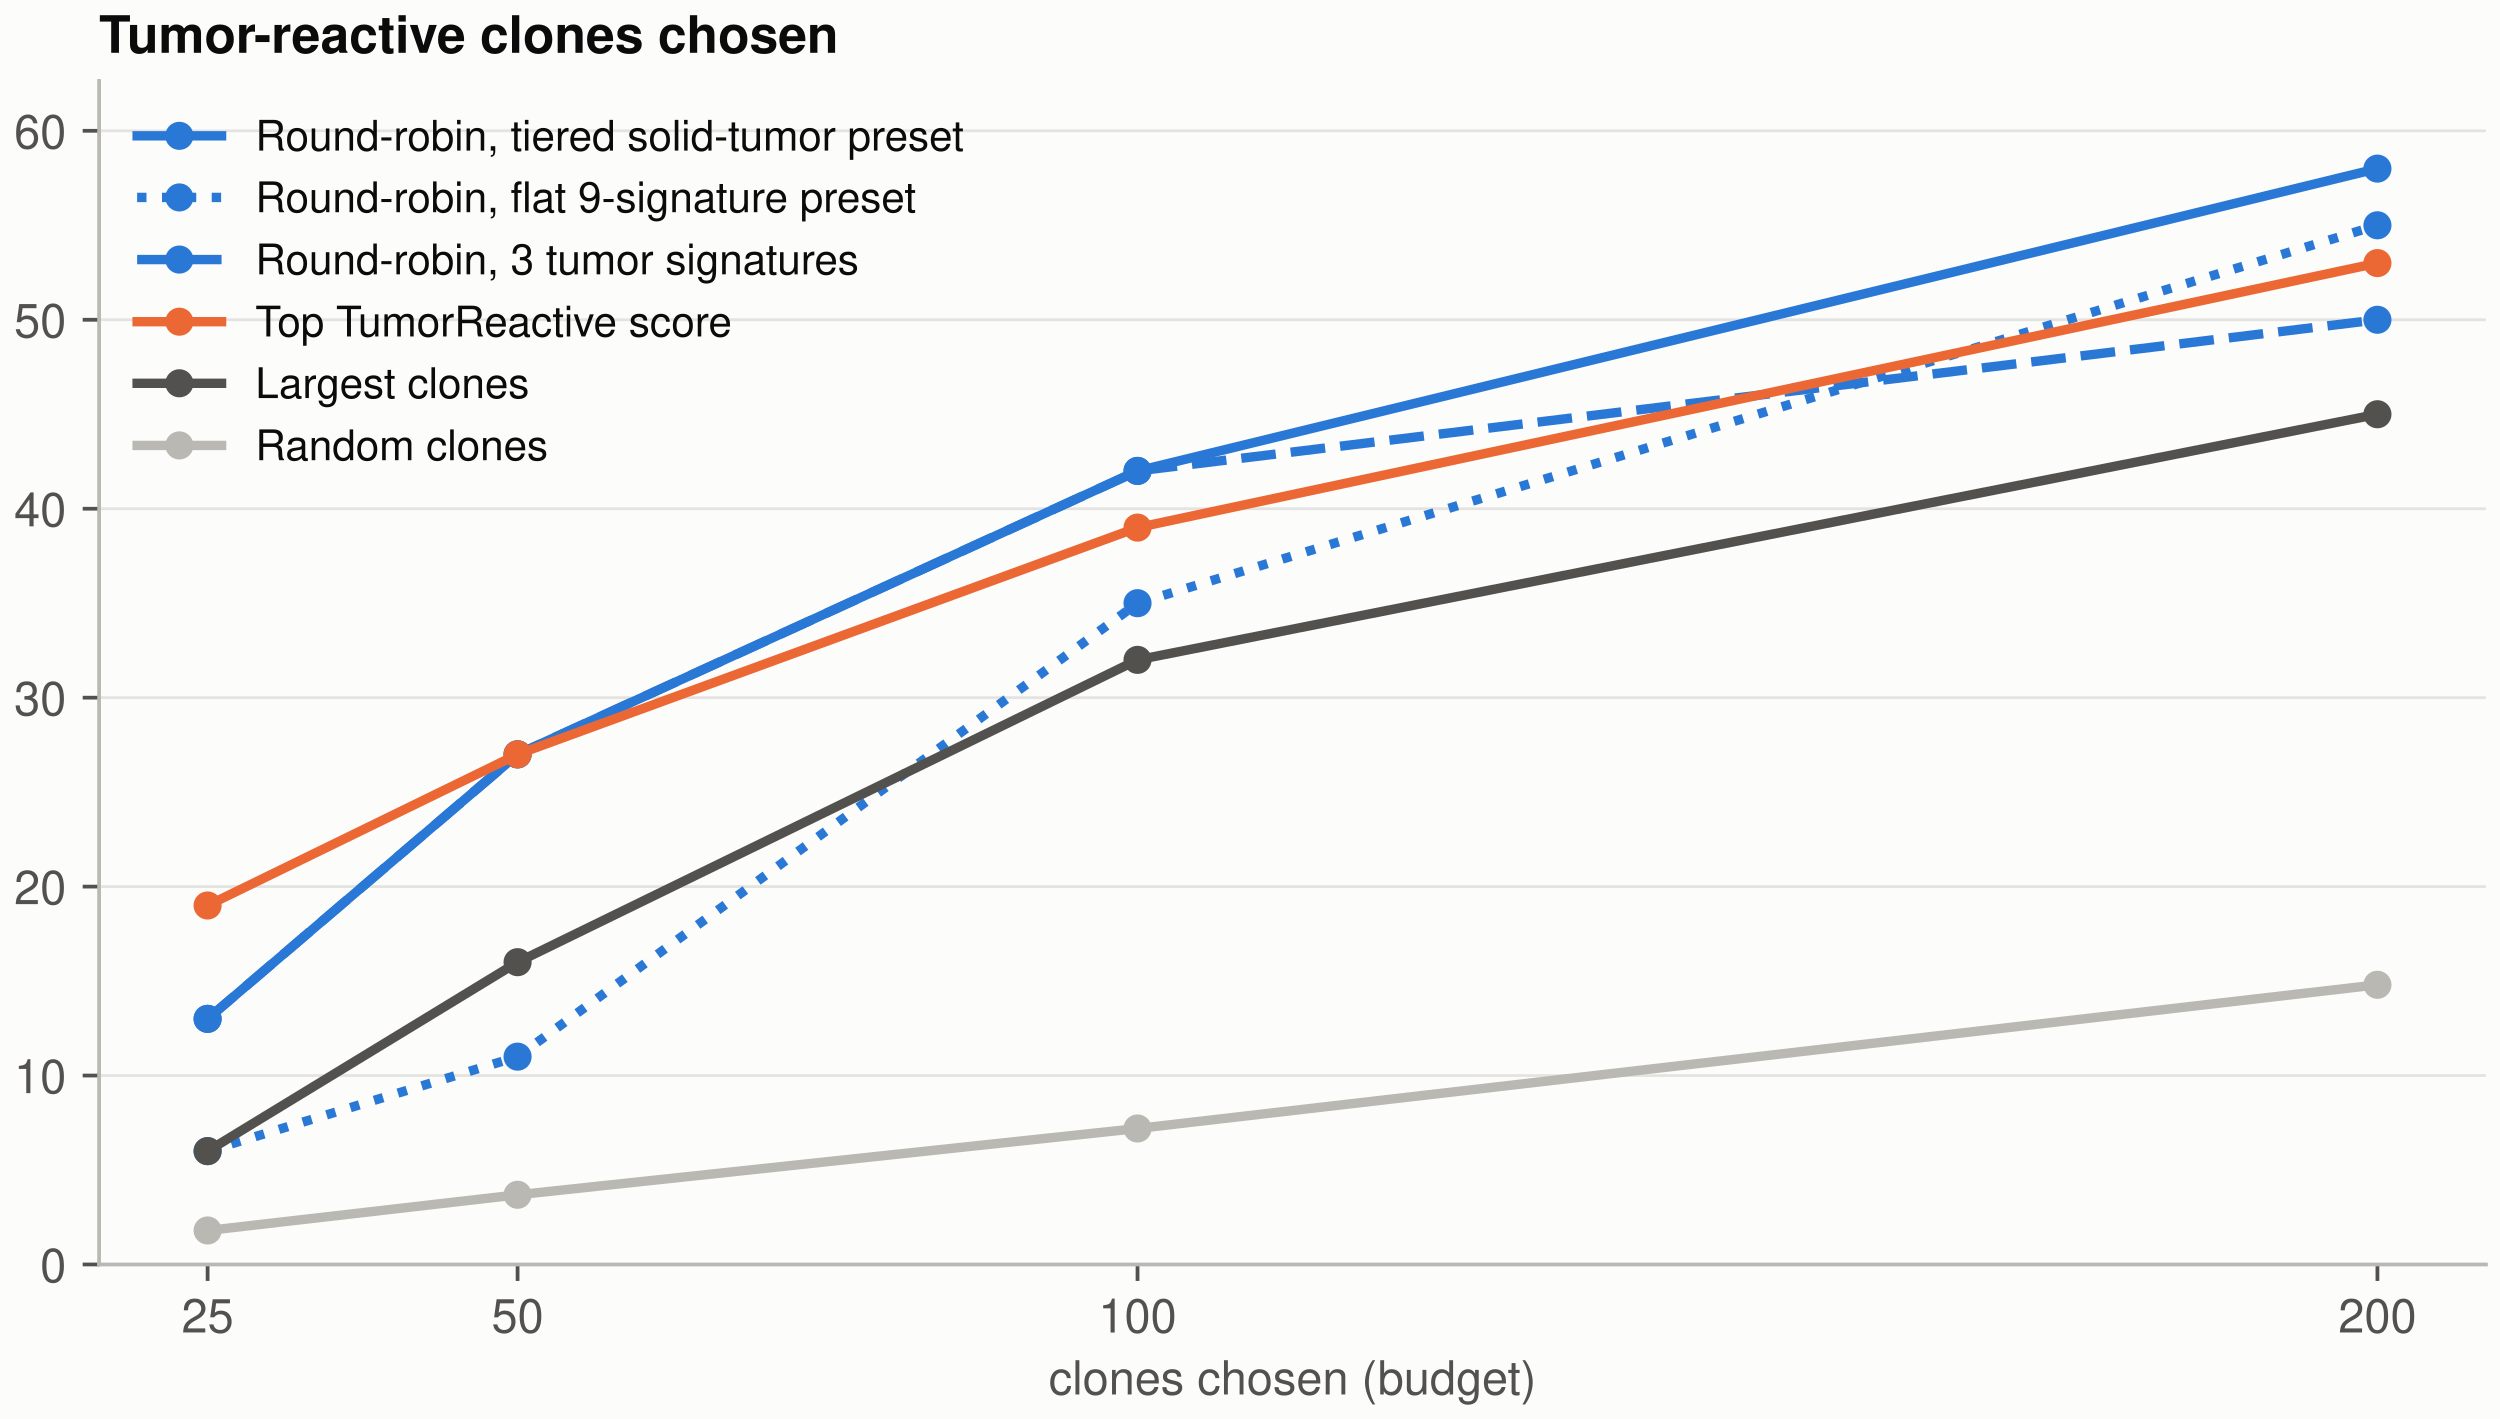
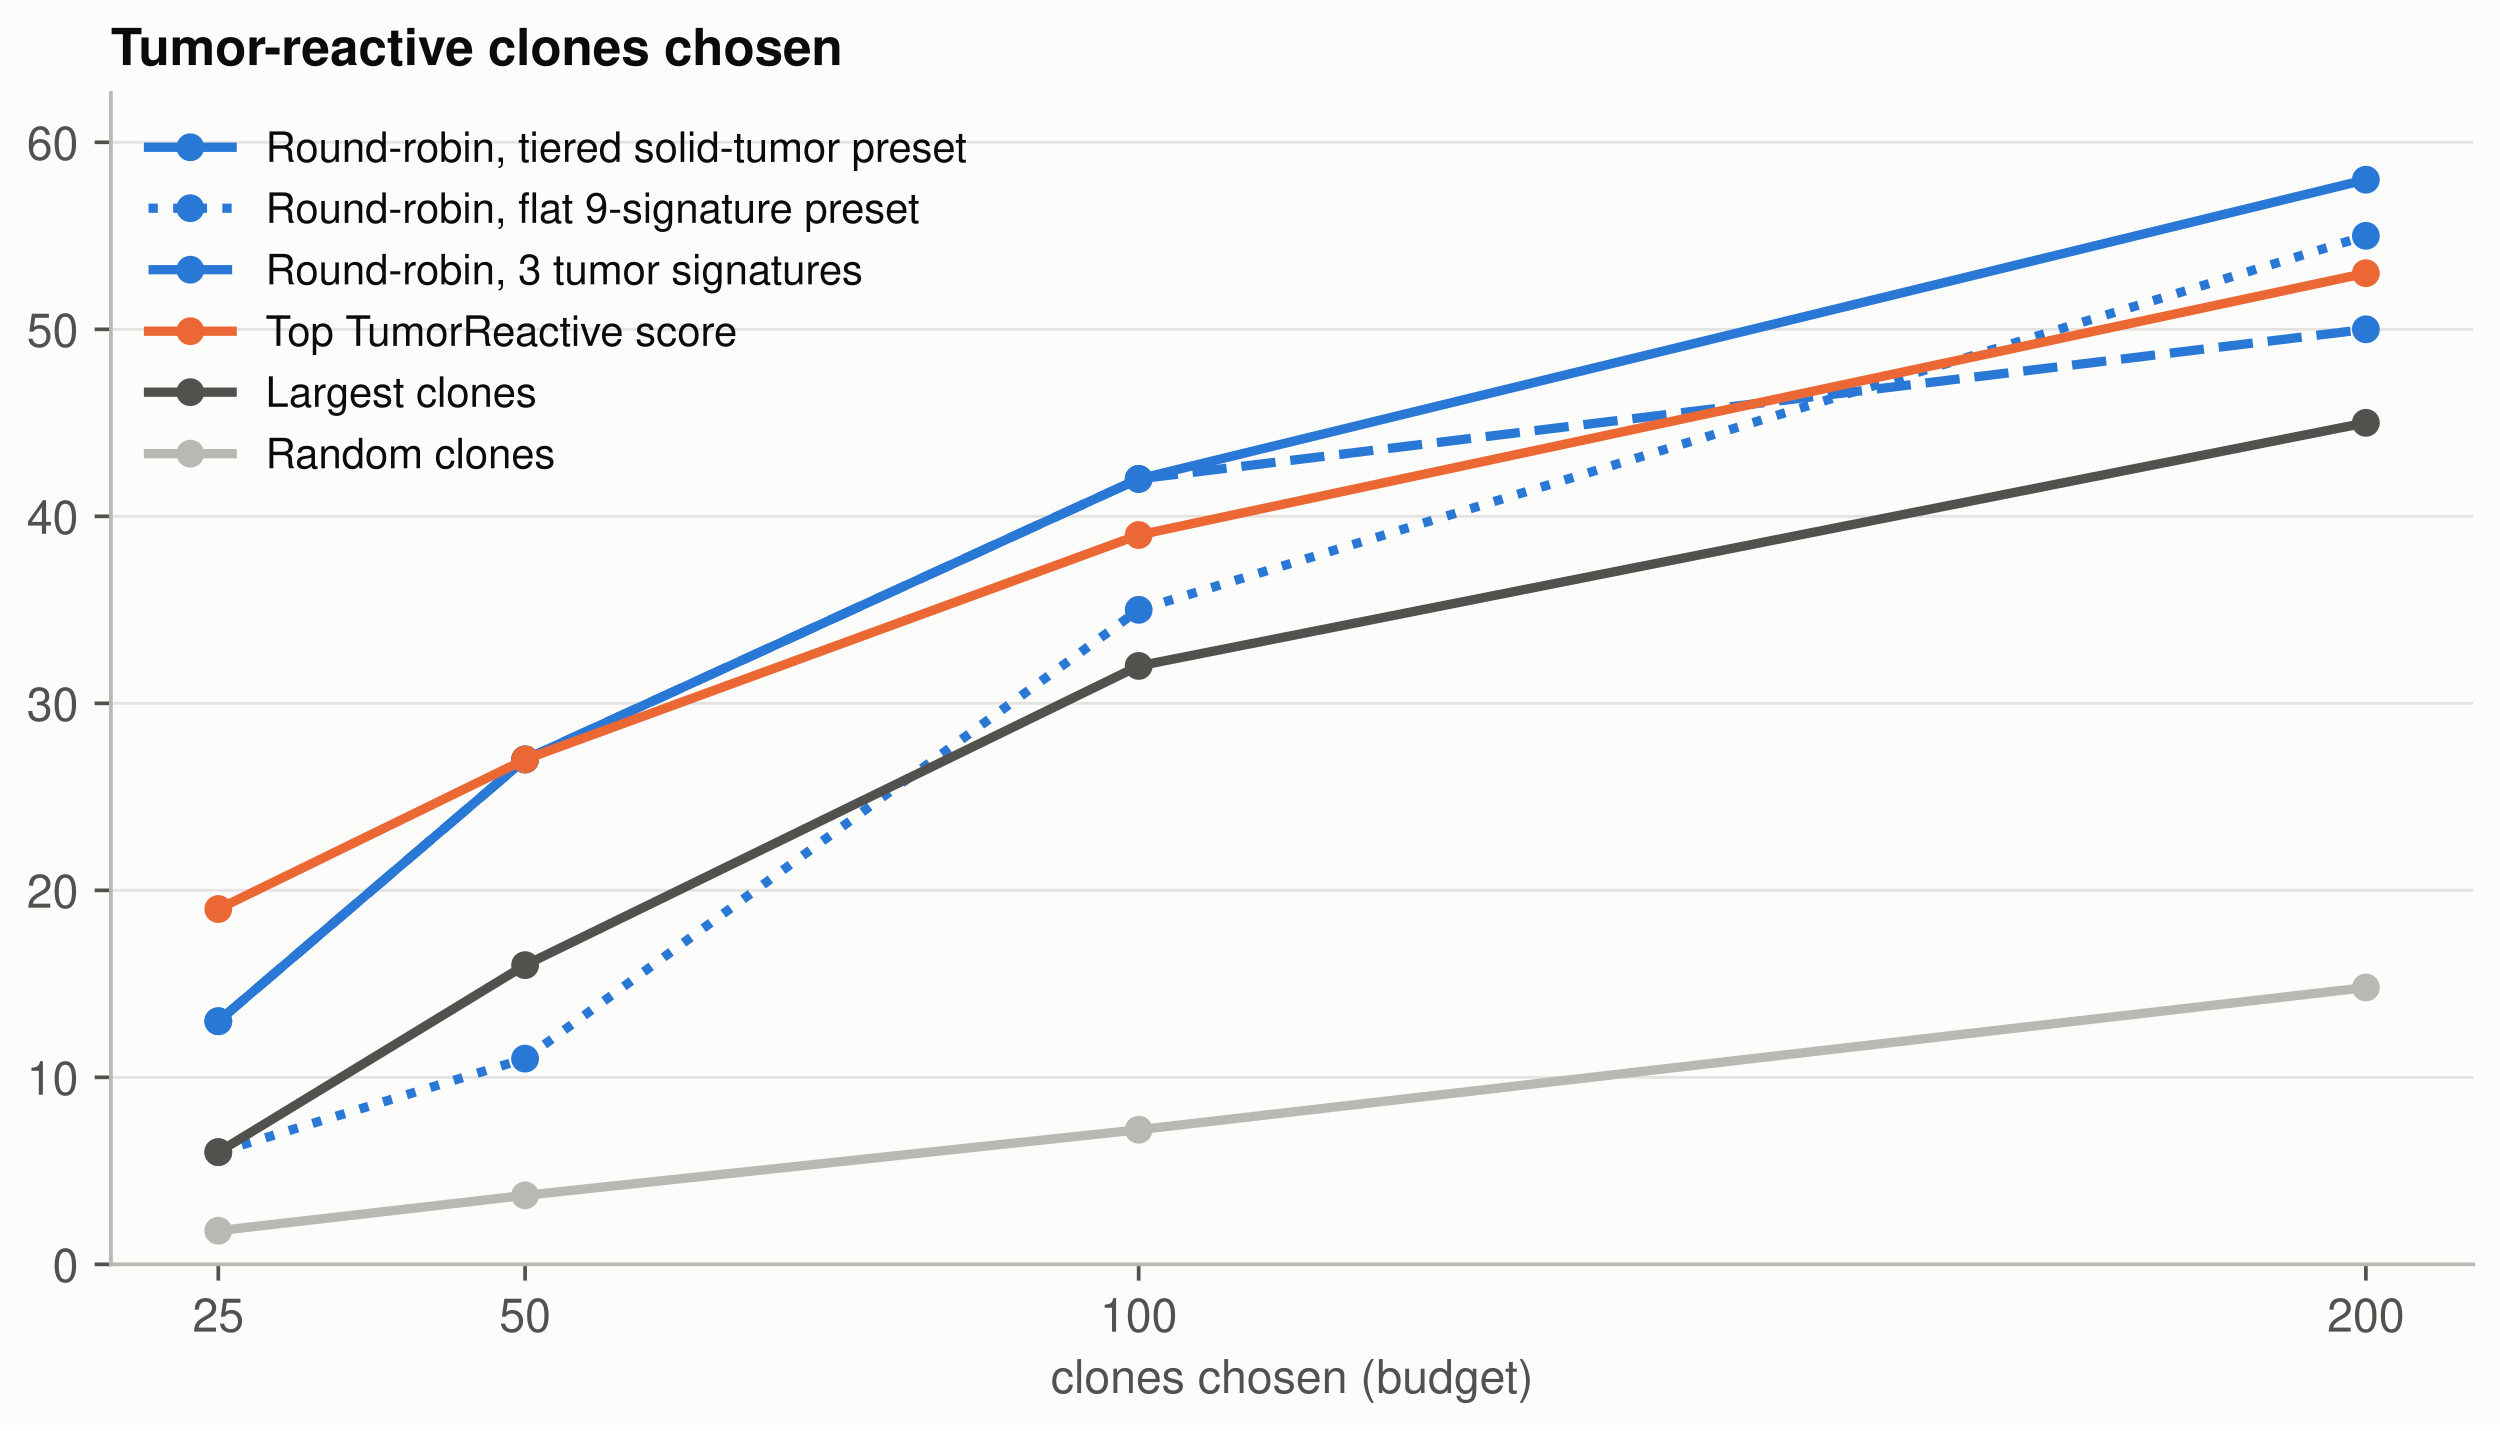
- <svg xmlns="http://www.w3.org/2000/svg" xmlns:xlink="http://www.w3.org/1999/xlink" width="532.8pt" height="302.4pt" viewBox="0 0 532.8 302.4" version="1.1">
+ <svg xmlns="http://www.w3.org/2000/svg" xmlns:xlink="http://www.w3.org/1999/xlink" width="538.32pt" height="307.92pt" viewBox="0 0 538.32 307.92" version="1.1">
  <defs>
    <style type="text/css">*{stroke-linejoin: round; stroke-linecap: butt}</style>
  </defs>
  <g id="figure_1">
    <g id="patch_1">
-       <path d="M 0 302.4  L 532.8 302.4  L 532.8 0  L 0 0  z " style="fill: #fcfcfb" />
+       <path d="M 0 307.92  L 538.32 307.92  L 538.32 0  L 0 0  z " style="fill: #fcfcfb" />
    </g>
    <g id="axes_1">
      <g id="patch_2">
-         <path d="M 21.122 269.488  L 529.8 269.488  L 529.8 17.25  L 21.122 17.25  z " style="fill: #fcfcfb" />
+         <path d="M 23.882 272.248  L 532.56 272.248  L 532.56 20.01  L 23.882 20.01  z " style="fill: #fcfcfb" />
      </g>
      <g id="matplotlib.axis_1">
        <g id="xtick_1">
          <g id="line2d_1">
            <defs>
              <path id="mc6937c2ae9" d="M 0 0  L 0 3.5  " style="stroke: #52514e; stroke-width: 0.8" />
            </defs>
            <g>
-               <use xlink:href="#mc6937c2ae9" x="44.244" y="269.488" style="fill: #52514e; stroke: #52514e; stroke-width: 0.8" />
+               <use xlink:href="#mc6937c2ae9" x="47.004" y="272.248" style="fill: #52514e; stroke: #52514e; stroke-width: 0.8" />
            </g>
          </g>
          <g id="text_1">
-             <text style="font-size: 10px; font-family: 'Helvetica', 'Arial', 'DejaVu Sans'; text-anchor: middle; fill: #52514e" x="44.244" y="283.988" transform="rotate(-0 44.24383 283.988)">25</text>
+             <text style="font-size: 10px; font-family: 'Helvetica', 'Arial', 'DejaVu Sans'; text-anchor: middle; fill: #52514e" x="47.004" y="286.748" transform="rotate(-0 47.00359 286.7478)">25</text>
          </g>
        </g>
        <g id="xtick_2">
          <g id="line2d_2">
            <g>
-               <use xlink:href="#mc6937c2ae9" x="110.306" y="269.488" style="fill: #52514e; stroke: #52514e; stroke-width: 0.8" />
+               <use xlink:href="#mc6937c2ae9" x="113.066" y="272.248" style="fill: #52514e; stroke: #52514e; stroke-width: 0.8" />
            </g>
          </g>
          <g id="text_2">
-             <text style="font-size: 10px; font-family: 'Helvetica', 'Arial', 'DejaVu Sans'; text-anchor: middle; fill: #52514e" x="110.306" y="283.988" transform="rotate(-0 110.3059 283.988)">50</text>
+             <text style="font-size: 10px; font-family: 'Helvetica', 'Arial', 'DejaVu Sans'; text-anchor: middle; fill: #52514e" x="113.066" y="286.748" transform="rotate(-0 113.0656 286.7478)">50</text>
          </g>
        </g>
        <g id="xtick_3">
          <g id="line2d_3">
            <g>
-               <use xlink:href="#mc6937c2ae9" x="242.43" y="269.488" style="fill: #52514e; stroke: #52514e; stroke-width: 0.8" />
+               <use xlink:href="#mc6937c2ae9" x="245.19" y="272.248" style="fill: #52514e; stroke: #52514e; stroke-width: 0.8" />
            </g>
          </g>
          <g id="text_3">
-             <text style="font-size: 10px; font-family: 'Helvetica', 'Arial', 'DejaVu Sans'; text-anchor: middle; fill: #52514e" x="242.43" y="283.988" transform="rotate(-0 242.4299 283.988)">100</text>
+             <text style="font-size: 10px; font-family: 'Helvetica', 'Arial', 'DejaVu Sans'; text-anchor: middle; fill: #52514e" x="245.19" y="286.748" transform="rotate(-0 245.1897 286.7478)">100</text>
          </g>
        </g>
        <g id="xtick_4">
          <g id="line2d_4">
            <g>
-               <use xlink:href="#mc6937c2ae9" x="506.678" y="269.488" style="fill: #52514e; stroke: #52514e; stroke-width: 0.8" />
+               <use xlink:href="#mc6937c2ae9" x="509.438" y="272.248" style="fill: #52514e; stroke: #52514e; stroke-width: 0.8" />
            </g>
          </g>
          <g id="text_4">
-             <text style="font-size: 10px; font-family: 'Helvetica', 'Arial', 'DejaVu Sans'; text-anchor: middle; fill: #52514e" x="506.678" y="283.988" transform="rotate(-0 506.678 283.988)">200</text>
+             <text style="font-size: 10px; font-family: 'Helvetica', 'Arial', 'DejaVu Sans'; text-anchor: middle; fill: #52514e" x="509.438" y="286.748" transform="rotate(-0 509.4378 286.7478)">200</text>
          </g>
        </g>
        <g id="text_5">
-           <text style="font-size: 10px; font-family: 'Helvetica', 'Arial', 'DejaVu Sans'; text-anchor: middle; fill: #52514e" x="275.461" y="297.187" transform="rotate(-0 275.4609 297.1873)">clones chosen (budget)</text>
+           <text style="font-size: 10px; font-family: 'Helvetica', 'Arial', 'DejaVu Sans'; text-anchor: middle; fill: #52514e" x="278.221" y="299.947" transform="rotate(-0 278.2207 299.947)">clones chosen (budget)</text>
        </g>
      </g>
      <g id="matplotlib.axis_2">
        <g id="ytick_1">
          <g id="line2d_5">
-             <path d="M 21.122 269.488  L 529.8 269.488  " clip-path="url(#pacbe27f881)" style="fill: none; stroke: #e4e3df; stroke-width: 0.6; stroke-linecap: square" />
+             <path d="M 23.882 272.248  L 532.56 272.248  " clip-path="url(#pbe827cd597)" style="fill: none; stroke: #e4e3df; stroke-width: 0.6; stroke-linecap: square" />
          </g>
          <g id="line2d_6">
            <defs>
              <path id="mceed921732" d="M 0 0  L -3.5 0  " style="stroke: #52514e; stroke-width: 0.8" />
            </defs>
            <g>
-               <use xlink:href="#mceed921732" x="21.122" y="269.488" style="fill: #52514e; stroke: #52514e; stroke-width: 0.8" />
+               <use xlink:href="#mceed921732" x="23.882" y="272.248" style="fill: #52514e; stroke: #52514e; stroke-width: 0.8" />
            </g>
          </g>
          <g id="text_6">
-             <text style="font-size: 10px; font-family: 'Helvetica', 'Arial', 'DejaVu Sans'; text-anchor: end; fill: #52514e" x="14.122" y="273.238" transform="rotate(-0 14.12212 273.238)">0</text>
+             <text style="font-size: 10px; font-family: 'Helvetica', 'Arial', 'DejaVu Sans'; text-anchor: end; fill: #52514e" x="16.882" y="275.998" transform="rotate(-0 16.88188 275.9978)">0</text>
          </g>
        </g>
        <g id="ytick_2">
          <g id="line2d_7">
-             <path d="M 21.122 229.22  L 529.8 229.22  " clip-path="url(#pacbe27f881)" style="fill: none; stroke: #e4e3df; stroke-width: 0.6; stroke-linecap: square" />
+             <path d="M 23.882 231.98  L 532.56 231.98  " clip-path="url(#pbe827cd597)" style="fill: none; stroke: #e4e3df; stroke-width: 0.6; stroke-linecap: square" />
          </g>
          <g id="line2d_8">
            <g>
-               <use xlink:href="#mceed921732" x="21.122" y="229.22" style="fill: #52514e; stroke: #52514e; stroke-width: 0.8" />
+               <use xlink:href="#mceed921732" x="23.882" y="231.98" style="fill: #52514e; stroke: #52514e; stroke-width: 0.8" />
            </g>
          </g>
          <g id="text_7">
-             <text style="font-size: 10px; font-family: 'Helvetica', 'Arial', 'DejaVu Sans'; text-anchor: end; fill: #52514e" x="14.122" y="232.97" transform="rotate(-0 14.12212 232.9702)">10</text>
+             <text style="font-size: 10px; font-family: 'Helvetica', 'Arial', 'DejaVu Sans'; text-anchor: end; fill: #52514e" x="16.882" y="235.73" transform="rotate(-0 16.88188 235.73)">10</text>
          </g>
        </g>
        <g id="ytick_3">
          <g id="line2d_9">
-             <path d="M 21.122 188.952  L 529.8 188.952  " clip-path="url(#pacbe27f881)" style="fill: none; stroke: #e4e3df; stroke-width: 0.6; stroke-linecap: square" />
+             <path d="M 23.882 191.712  L 532.56 191.712  " clip-path="url(#pbe827cd597)" style="fill: none; stroke: #e4e3df; stroke-width: 0.6; stroke-linecap: square" />
          </g>
          <g id="line2d_10">
            <g>
-               <use xlink:href="#mceed921732" x="21.122" y="188.952" style="fill: #52514e; stroke: #52514e; stroke-width: 0.8" />
+               <use xlink:href="#mceed921732" x="23.882" y="191.712" style="fill: #52514e; stroke: #52514e; stroke-width: 0.8" />
            </g>
          </g>
          <g id="text_8">
-             <text style="font-size: 10px; font-family: 'Helvetica', 'Arial', 'DejaVu Sans'; text-anchor: end; fill: #52514e" x="14.122" y="192.702" transform="rotate(-0 14.12212 192.7023)">20</text>
+             <text style="font-size: 10px; font-family: 'Helvetica', 'Arial', 'DejaVu Sans'; text-anchor: end; fill: #52514e" x="16.882" y="195.462" transform="rotate(-0 16.88188 195.4621)">20</text>
          </g>
        </g>
        <g id="ytick_4">
          <g id="line2d_11">
-             <path d="M 21.122 148.684  L 529.8 148.684  " clip-path="url(#pacbe27f881)" style="fill: none; stroke: #e4e3df; stroke-width: 0.6; stroke-linecap: square" />
+             <path d="M 23.882 151.444  L 532.56 151.444  " clip-path="url(#pbe827cd597)" style="fill: none; stroke: #e4e3df; stroke-width: 0.6; stroke-linecap: square" />
          </g>
          <g id="line2d_12">
            <g>
-               <use xlink:href="#mceed921732" x="21.122" y="148.684" style="fill: #52514e; stroke: #52514e; stroke-width: 0.8" />
+               <use xlink:href="#mceed921732" x="23.882" y="151.444" style="fill: #52514e; stroke: #52514e; stroke-width: 0.8" />
            </g>
          </g>
          <g id="text_9">
-             <text style="font-size: 10px; font-family: 'Helvetica', 'Arial', 'DejaVu Sans'; text-anchor: end; fill: #52514e" x="14.122" y="152.434" transform="rotate(-0 14.12212 152.4345)">30</text>
+             <text style="font-size: 10px; font-family: 'Helvetica', 'Arial', 'DejaVu Sans'; text-anchor: end; fill: #52514e" x="16.882" y="155.194" transform="rotate(-0 16.88188 155.1943)">30</text>
          </g>
        </g>
        <g id="ytick_5">
          <g id="line2d_13">
-             <path d="M 21.122 108.417  L 529.8 108.417  " clip-path="url(#pacbe27f881)" style="fill: none; stroke: #e4e3df; stroke-width: 0.6; stroke-linecap: square" />
+             <path d="M 23.882 111.176  L 532.56 111.176  " clip-path="url(#pbe827cd597)" style="fill: none; stroke: #e4e3df; stroke-width: 0.6; stroke-linecap: square" />
          </g>
          <g id="line2d_14">
            <g>
-               <use xlink:href="#mceed921732" x="21.122" y="108.417" style="fill: #52514e; stroke: #52514e; stroke-width: 0.8" />
+               <use xlink:href="#mceed921732" x="23.882" y="111.176" style="fill: #52514e; stroke: #52514e; stroke-width: 0.8" />
            </g>
          </g>
          <g id="text_10">
-             <text style="font-size: 10px; font-family: 'Helvetica', 'Arial', 'DejaVu Sans'; text-anchor: end; fill: #52514e" x="14.122" y="112.167" transform="rotate(-0 14.12212 112.1666)">40</text>
+             <text style="font-size: 10px; font-family: 'Helvetica', 'Arial', 'DejaVu Sans'; text-anchor: end; fill: #52514e" x="16.882" y="114.926" transform="rotate(-0 16.88188 114.9264)">40</text>
          </g>
        </g>
        <g id="ytick_6">
          <g id="line2d_15">
-             <path d="M 21.122 68.149  L 529.8 68.149  " clip-path="url(#pacbe27f881)" style="fill: none; stroke: #e4e3df; stroke-width: 0.6; stroke-linecap: square" />
+             <path d="M 23.882 70.909  L 532.56 70.909  " clip-path="url(#pbe827cd597)" style="fill: none; stroke: #e4e3df; stroke-width: 0.6; stroke-linecap: square" />
          </g>
          <g id="line2d_16">
            <g>
-               <use xlink:href="#mceed921732" x="21.122" y="68.149" style="fill: #52514e; stroke: #52514e; stroke-width: 0.8" />
+               <use xlink:href="#mceed921732" x="23.882" y="70.909" style="fill: #52514e; stroke: #52514e; stroke-width: 0.8" />
            </g>
          </g>
          <g id="text_11">
-             <text style="font-size: 10px; font-family: 'Helvetica', 'Arial', 'DejaVu Sans'; text-anchor: end; fill: #52514e" x="14.122" y="71.899" transform="rotate(-0 14.12212 71.8988)">50</text>
+             <text style="font-size: 10px; font-family: 'Helvetica', 'Arial', 'DejaVu Sans'; text-anchor: end; fill: #52514e" x="16.882" y="74.659" transform="rotate(-0 16.88188 74.65856)">50</text>
          </g>
        </g>
        <g id="ytick_7">
          <g id="line2d_17">
-             <path d="M 21.122 27.881  L 529.8 27.881  " clip-path="url(#pacbe27f881)" style="fill: none; stroke: #e4e3df; stroke-width: 0.6; stroke-linecap: square" />
+             <path d="M 23.882 30.641  L 532.56 30.641  " clip-path="url(#pbe827cd597)" style="fill: none; stroke: #e4e3df; stroke-width: 0.6; stroke-linecap: square" />
          </g>
          <g id="line2d_18">
            <g>
-               <use xlink:href="#mceed921732" x="21.122" y="27.881" style="fill: #52514e; stroke: #52514e; stroke-width: 0.8" />
+               <use xlink:href="#mceed921732" x="23.882" y="30.641" style="fill: #52514e; stroke: #52514e; stroke-width: 0.8" />
            </g>
          </g>
          <g id="text_12">
-             <text style="font-size: 10px; font-family: 'Helvetica', 'Arial', 'DejaVu Sans'; text-anchor: end; fill: #52514e" x="14.122" y="31.631" transform="rotate(-0 14.12212 31.63095)">60</text>
+             <text style="font-size: 10px; font-family: 'Helvetica', 'Arial', 'DejaVu Sans'; text-anchor: end; fill: #52514e" x="16.882" y="34.391" transform="rotate(-0 16.88188 34.39071)">60</text>
          </g>
        </g>
      </g>
      <g id="line2d_19">
-         <path d="M 44.244 217.14  L 110.306 160.765  L 242.43 100.363  L 506.678 35.935  " clip-path="url(#pacbe27f881)" style="fill: none; stroke: #2a78d6; stroke-width: 2; stroke-linecap: square" />
+         <path d="M 47.004 219.9  L 113.066 163.525  L 245.19 103.123  L 509.438 38.694  " clip-path="url(#pbe827cd597)" style="fill: none; stroke: #2a78d6; stroke-width: 2; stroke-linecap: square" />
        <defs>
          <path id="me64a40cbbe" d="M 0 2.5  C 0.663 2.5 1.299 2.237 1.768 1.768  C 2.237 1.299 2.5 0.663 2.5 0  C 2.5 -0.663 2.237 -1.299 1.768 -1.768  C 1.299 -2.237 0.663 -2.5 0 -2.5  C -0.663 -2.5 -1.299 -2.237 -1.768 -1.768  C -2.237 -1.299 -2.5 -0.663 -2.5 0  C -2.5 0.663 -2.237 1.299 -1.768 1.768  C -1.299 2.237 -0.663 2.5 0 2.5  z " style="stroke: #2a78d6" />
        </defs>
-         <g clip-path="url(#pacbe27f881)">
-           <use xlink:href="#me64a40cbbe" x="44.244" y="217.14" style="fill: #2a78d6; stroke: #2a78d6" />
-           <use xlink:href="#me64a40cbbe" x="110.306" y="160.765" style="fill: #2a78d6; stroke: #2a78d6" />
-           <use xlink:href="#me64a40cbbe" x="242.43" y="100.363" style="fill: #2a78d6; stroke: #2a78d6" />
-           <use xlink:href="#me64a40cbbe" x="506.678" y="35.935" style="fill: #2a78d6; stroke: #2a78d6" />
+         <g clip-path="url(#pbe827cd597)">
+           <use xlink:href="#me64a40cbbe" x="47.004" y="219.9" style="fill: #2a78d6; stroke: #2a78d6" />
+           <use xlink:href="#me64a40cbbe" x="113.066" y="163.525" style="fill: #2a78d6; stroke: #2a78d6" />
+           <use xlink:href="#me64a40cbbe" x="245.19" y="103.123" style="fill: #2a78d6; stroke: #2a78d6" />
+           <use xlink:href="#me64a40cbbe" x="509.438" y="38.694" style="fill: #2a78d6; stroke: #2a78d6" />
        </g>
      </g>
      <g id="line2d_20">
-         <path d="M 44.244 245.327  L 110.306 225.193  L 242.43 128.551  L 506.678 48.015  " clip-path="url(#pacbe27f881)" style="fill: none; stroke-dasharray: 2,3.3; stroke-dashoffset: 0; stroke: #2a78d6; stroke-width: 2" />
-         <g clip-path="url(#pacbe27f881)">
-           <use xlink:href="#me64a40cbbe" x="44.244" y="245.327" style="fill: #2a78d6; stroke: #2a78d6" />
-           <use xlink:href="#me64a40cbbe" x="110.306" y="225.193" style="fill: #2a78d6; stroke: #2a78d6" />
-           <use xlink:href="#me64a40cbbe" x="242.43" y="128.551" style="fill: #2a78d6; stroke: #2a78d6" />
-           <use xlink:href="#me64a40cbbe" x="506.678" y="48.015" style="fill: #2a78d6; stroke: #2a78d6" />
+         <path d="M 47.004 248.087  L 113.066 227.953  L 245.19 131.31  L 509.438 50.775  " clip-path="url(#pbe827cd597)" style="fill: none; stroke-dasharray: 2,3.3; stroke-dashoffset: 0; stroke: #2a78d6; stroke-width: 2" />
+         <g clip-path="url(#pbe827cd597)">
+           <use xlink:href="#me64a40cbbe" x="47.004" y="248.087" style="fill: #2a78d6; stroke: #2a78d6" />
+           <use xlink:href="#me64a40cbbe" x="113.066" y="227.953" style="fill: #2a78d6; stroke: #2a78d6" />
+           <use xlink:href="#me64a40cbbe" x="245.19" y="131.31" style="fill: #2a78d6; stroke: #2a78d6" />
+           <use xlink:href="#me64a40cbbe" x="509.438" y="50.775" style="fill: #2a78d6; stroke: #2a78d6" />
        </g>
      </g>
      <g id="line2d_21">
-         <path d="M 44.244 217.14  L 110.306 160.765  L 242.43 100.363  L 506.678 68.149  " clip-path="url(#pacbe27f881)" style="fill: none; stroke-dasharray: 7.4,3.2; stroke-dashoffset: 0; stroke: #2a78d6; stroke-width: 2" />
-         <g clip-path="url(#pacbe27f881)">
-           <use xlink:href="#me64a40cbbe" x="44.244" y="217.14" style="fill: #2a78d6; stroke: #2a78d6" />
-           <use xlink:href="#me64a40cbbe" x="110.306" y="160.765" style="fill: #2a78d6; stroke: #2a78d6" />
-           <use xlink:href="#me64a40cbbe" x="242.43" y="100.363" style="fill: #2a78d6; stroke: #2a78d6" />
-           <use xlink:href="#me64a40cbbe" x="506.678" y="68.149" style="fill: #2a78d6; stroke: #2a78d6" />
+         <path d="M 47.004 219.9  L 113.066 163.525  L 245.19 103.123  L 509.438 70.909  " clip-path="url(#pbe827cd597)" style="fill: none; stroke-dasharray: 7.4,3.2; stroke-dashoffset: 0; stroke: #2a78d6; stroke-width: 2" />
+         <g clip-path="url(#pbe827cd597)">
+           <use xlink:href="#me64a40cbbe" x="47.004" y="219.9" style="fill: #2a78d6; stroke: #2a78d6" />
+           <use xlink:href="#me64a40cbbe" x="113.066" y="163.525" style="fill: #2a78d6; stroke: #2a78d6" />
+           <use xlink:href="#me64a40cbbe" x="245.19" y="103.123" style="fill: #2a78d6; stroke: #2a78d6" />
+           <use xlink:href="#me64a40cbbe" x="509.438" y="70.909" style="fill: #2a78d6; stroke: #2a78d6" />
        </g>
      </g>
      <g id="line2d_22">
-         <path d="M 44.244 192.979  L 110.306 160.765  L 242.43 112.443  L 506.678 56.068  " clip-path="url(#pacbe27f881)" style="fill: none; stroke: #eb6834; stroke-width: 2; stroke-linecap: square" />
+         <path d="M 47.004 195.739  L 113.066 163.525  L 245.19 115.203  L 509.438 58.828  " clip-path="url(#pbe827cd597)" style="fill: none; stroke: #eb6834; stroke-width: 2; stroke-linecap: square" />
        <defs>
          <path id="mb28232d5b6" d="M 0 2.5  C 0.663 2.5 1.299 2.237 1.768 1.768  C 2.237 1.299 2.5 0.663 2.5 0  C 2.5 -0.663 2.237 -1.299 1.768 -1.768  C 1.299 -2.237 0.663 -2.5 0 -2.5  C -0.663 -2.5 -1.299 -2.237 -1.768 -1.768  C -2.237 -1.299 -2.5 -0.663 -2.5 0  C -2.5 0.663 -2.237 1.299 -1.768 1.768  C -1.299 2.237 -0.663 2.5 0 2.5  z " style="stroke: #eb6834" />
        </defs>
-         <g clip-path="url(#pacbe27f881)">
-           <use xlink:href="#mb28232d5b6" x="44.244" y="192.979" style="fill: #eb6834; stroke: #eb6834" />
-           <use xlink:href="#mb28232d5b6" x="110.306" y="160.765" style="fill: #eb6834; stroke: #eb6834" />
-           <use xlink:href="#mb28232d5b6" x="242.43" y="112.443" style="fill: #eb6834; stroke: #eb6834" />
-           <use xlink:href="#mb28232d5b6" x="506.678" y="56.068" style="fill: #eb6834; stroke: #eb6834" />
+         <g clip-path="url(#pbe827cd597)">
+           <use xlink:href="#mb28232d5b6" x="47.004" y="195.739" style="fill: #eb6834; stroke: #eb6834" />
+           <use xlink:href="#mb28232d5b6" x="113.066" y="163.525" style="fill: #eb6834; stroke: #eb6834" />
+           <use xlink:href="#mb28232d5b6" x="245.19" y="115.203" style="fill: #eb6834; stroke: #eb6834" />
+           <use xlink:href="#mb28232d5b6" x="509.438" y="58.828" style="fill: #eb6834; stroke: #eb6834" />
        </g>
      </g>
      <g id="line2d_23">
-         <path d="M 44.244 245.327  L 110.306 205.059  L 242.43 140.631  L 506.678 88.283  " clip-path="url(#pacbe27f881)" style="fill: none; stroke: #52514e; stroke-width: 2; stroke-linecap: square" />
+         <path d="M 47.004 248.087  L 113.066 207.819  L 245.19 143.391  L 509.438 91.042  " clip-path="url(#pbe827cd597)" style="fill: none; stroke: #52514e; stroke-width: 2; stroke-linecap: square" />
        <defs>
          <path id="mbde85d0c40" d="M 0 2.5  C 0.663 2.5 1.299 2.237 1.768 1.768  C 2.237 1.299 2.5 0.663 2.5 0  C 2.5 -0.663 2.237 -1.299 1.768 -1.768  C 1.299 -2.237 0.663 -2.5 0 -2.5  C -0.663 -2.5 -1.299 -2.237 -1.768 -1.768  C -2.237 -1.299 -2.5 -0.663 -2.5 0  C -2.5 0.663 -2.237 1.299 -1.768 1.768  C -1.299 2.237 -0.663 2.5 0 2.5  z " style="stroke: #52514e" />
        </defs>
-         <g clip-path="url(#pacbe27f881)">
-           <use xlink:href="#mbde85d0c40" x="44.244" y="245.327" style="fill: #52514e; stroke: #52514e" />
-           <use xlink:href="#mbde85d0c40" x="110.306" y="205.059" style="fill: #52514e; stroke: #52514e" />
-           <use xlink:href="#mbde85d0c40" x="242.43" y="140.631" style="fill: #52514e; stroke: #52514e" />
-           <use xlink:href="#mbde85d0c40" x="506.678" y="88.283" style="fill: #52514e; stroke: #52514e" />
+         <g clip-path="url(#pbe827cd597)">
+           <use xlink:href="#mbde85d0c40" x="47.004" y="248.087" style="fill: #52514e; stroke: #52514e" />
+           <use xlink:href="#mbde85d0c40" x="113.066" y="207.819" style="fill: #52514e; stroke: #52514e" />
+           <use xlink:href="#mbde85d0c40" x="245.19" y="143.391" style="fill: #52514e; stroke: #52514e" />
+           <use xlink:href="#mbde85d0c40" x="509.438" y="91.042" style="fill: #52514e; stroke: #52514e" />
        </g>
      </g>
      <g id="line2d_24">
-         <path d="M 44.244 262.24  L 110.306 254.629  L 242.43 240.503  L 506.678 209.876  " clip-path="url(#pacbe27f881)" style="fill: none; stroke: #b9b8b2; stroke-width: 2; stroke-linecap: square" />
+         <path d="M 47.004 265  L 113.066 257.389  L 245.19 243.263  L 509.438 212.635  " clip-path="url(#pbe827cd597)" style="fill: none; stroke: #b9b8b2; stroke-width: 2; stroke-linecap: square" />
        <defs>
          <path id="m17cdb1f855" d="M 0 2.5  C 0.663 2.5 1.299 2.237 1.768 1.768  C 2.237 1.299 2.5 0.663 2.5 0  C 2.5 -0.663 2.237 -1.299 1.768 -1.768  C 1.299 -2.237 0.663 -2.5 0 -2.5  C -0.663 -2.5 -1.299 -2.237 -1.768 -1.768  C -2.237 -1.299 -2.5 -0.663 -2.5 0  C -2.5 0.663 -2.237 1.299 -1.768 1.768  C -1.299 2.237 -0.663 2.5 0 2.5  z " style="stroke: #b9b8b2" />
        </defs>
-         <g clip-path="url(#pacbe27f881)">
-           <use xlink:href="#m17cdb1f855" x="44.244" y="262.24" style="fill: #b9b8b2; stroke: #b9b8b2" />
-           <use xlink:href="#m17cdb1f855" x="110.306" y="254.629" style="fill: #b9b8b2; stroke: #b9b8b2" />
-           <use xlink:href="#m17cdb1f855" x="242.43" y="240.503" style="fill: #b9b8b2; stroke: #b9b8b2" />
-           <use xlink:href="#m17cdb1f855" x="506.678" y="209.876" style="fill: #b9b8b2; stroke: #b9b8b2" />
+         <g clip-path="url(#pbe827cd597)">
+           <use xlink:href="#m17cdb1f855" x="47.004" y="265" style="fill: #b9b8b2; stroke: #b9b8b2" />
+           <use xlink:href="#m17cdb1f855" x="113.066" y="257.389" style="fill: #b9b8b2; stroke: #b9b8b2" />
+           <use xlink:href="#m17cdb1f855" x="245.19" y="243.263" style="fill: #b9b8b2; stroke: #b9b8b2" />
+           <use xlink:href="#m17cdb1f855" x="509.438" y="212.635" style="fill: #b9b8b2; stroke: #b9b8b2" />
        </g>
      </g>
      <g id="patch_3">
-         <path d="M 21.122 269.488  L 21.122 17.25  " style="fill: none; stroke: #b9b8b2; stroke-width: 0.8; stroke-linejoin: miter; stroke-linecap: square" />
+         <path d="M 23.882 272.248  L 23.882 20.01  " style="fill: none; stroke: #b9b8b2; stroke-width: 0.8; stroke-linejoin: miter; stroke-linecap: square" />
      </g>
      <g id="patch_4">
-         <path d="M 21.122 269.488  L 529.8 269.488  " style="fill: none; stroke: #b9b8b2; stroke-width: 0.8; stroke-linejoin: miter; stroke-linecap: square" />
+         <path d="M 23.882 272.248  L 532.56 272.248  " style="fill: none; stroke: #b9b8b2; stroke-width: 0.8; stroke-linejoin: miter; stroke-linecap: square" />
      </g>
      <g id="text_13">
-         <text style="font-weight: 700; font-size: 11px; font-family: 'Helvetica', 'Arial', 'DejaVu Sans'; text-anchor: start; fill: #0b0b0b" x="21.122" y="11.25" transform="rotate(-0 21.12212 11.25024)">Tumor-reactive clones chosen</text>
+         <text style="font-weight: 700; font-size: 11px; font-family: 'Helvetica', 'Arial', 'DejaVu Sans'; text-anchor: start; fill: #0b0b0b" x="23.882" y="14.01" transform="rotate(-0 23.88188 14.01)">Tumor-reactive clones chosen</text>
      </g>
      <g id="legend_1">
        <g id="line2d_25">
-           <path d="M 29.222 28.95  L 38.222 28.95  L 47.222 28.95  " style="fill: none; stroke: #2a78d6; stroke-width: 2; stroke-linecap: square" />
-           <g>
-             <use xlink:href="#me64a40cbbe" x="38.222" y="28.95" style="fill: #2a78d6; stroke: #2a78d6" />
+           <path d="M 31.982 31.71  L 40.982 31.71  L 49.982 31.71  " style="fill: none; stroke: #2a78d6; stroke-width: 2; stroke-linecap: square" />
+           <g>
+             <use xlink:href="#me64a40cbbe" x="40.982" y="31.71" style="fill: #2a78d6; stroke: #2a78d6" />
          </g>
        </g>
        <g id="text_14">
-           <text style="font-size: 9px; font-family: 'Helvetica', 'Arial', 'DejaVu Sans'; text-anchor: start; fill: #0b0b0b" x="54.422" y="32.1" transform="rotate(-0 54.42211 32.10024)">Round-robin, tiered solid-tumor preset</text>
+           <text style="font-size: 9px; font-family: 'Helvetica', 'Arial', 'DejaVu Sans'; text-anchor: start; fill: #0b0b0b" x="57.182" y="34.86" transform="rotate(-0 57.18187 34.86)">Round-robin, tiered solid-tumor preset</text>
        </g>
        <g id="line2d_26">
-           <path d="M 29.222 42.076  L 38.222 42.076  L 47.222 42.076  " style="fill: none; stroke-dasharray: 2,3.3; stroke-dashoffset: 0; stroke: #2a78d6; stroke-width: 2" />
-           <g>
-             <use xlink:href="#me64a40cbbe" x="38.222" y="42.076" style="fill: #2a78d6; stroke: #2a78d6" />
+           <path d="M 31.982 44.836  L 40.982 44.836  L 49.982 44.836  " style="fill: none; stroke-dasharray: 2,3.3; stroke-dashoffset: 0; stroke: #2a78d6; stroke-width: 2" />
+           <g>
+             <use xlink:href="#me64a40cbbe" x="40.982" y="44.836" style="fill: #2a78d6; stroke: #2a78d6" />
          </g>
        </g>
        <g id="text_15">
-           <text style="font-size: 9px; font-family: 'Helvetica', 'Arial', 'DejaVu Sans'; text-anchor: start; fill: #0b0b0b" x="54.422" y="45.226" transform="rotate(-0 54.42211 45.22618)">Round-robin, flat 9-signature preset</text>
+           <text style="font-size: 9px; font-family: 'Helvetica', 'Arial', 'DejaVu Sans'; text-anchor: start; fill: #0b0b0b" x="57.182" y="47.986" transform="rotate(-0 57.18187 47.98594)">Round-robin, flat 9-signature preset</text>
        </g>
        <g id="line2d_27">
-           <path d="M 29.222 55.317  L 38.222 55.317  L 47.222 55.317  " style="fill: none; stroke-dasharray: 7.4,3.2; stroke-dashoffset: 0; stroke: #2a78d6; stroke-width: 2" />
-           <g>
-             <use xlink:href="#me64a40cbbe" x="38.222" y="55.317" style="fill: #2a78d6; stroke: #2a78d6" />
+           <path d="M 31.982 58.077  L 40.982 58.077  L 49.982 58.077  " style="fill: none; stroke-dasharray: 7.4,3.2; stroke-dashoffset: 0; stroke: #2a78d6; stroke-width: 2" />
+           <g>
+             <use xlink:href="#me64a40cbbe" x="40.982" y="58.077" style="fill: #2a78d6; stroke: #2a78d6" />
          </g>
        </g>
        <g id="text_16">
-           <text style="font-size: 9px; font-family: 'Helvetica', 'Arial', 'DejaVu Sans'; text-anchor: start; fill: #0b0b0b" x="54.422" y="58.467" transform="rotate(-0 54.42211 58.46743)">Round-robin, 3 tumor signatures</text>
+           <text style="font-size: 9px; font-family: 'Helvetica', 'Arial', 'DejaVu Sans'; text-anchor: start; fill: #0b0b0b" x="57.182" y="61.227" transform="rotate(-0 57.18187 61.22719)">Round-robin, 3 tumor signatures</text>
        </g>
        <g id="line2d_28">
-           <path d="M 29.222 68.559  L 38.222 68.559  L 47.222 68.559  " style="fill: none; stroke: #eb6834; stroke-width: 2; stroke-linecap: square" />
-           <g>
-             <use xlink:href="#mb28232d5b6" x="38.222" y="68.559" style="fill: #eb6834; stroke: #eb6834" />
+           <path d="M 31.982 71.318  L 40.982 71.318  L 49.982 71.318  " style="fill: none; stroke: #eb6834; stroke-width: 2; stroke-linecap: square" />
+           <g>
+             <use xlink:href="#mb28232d5b6" x="40.982" y="71.318" style="fill: #eb6834; stroke: #eb6834" />
          </g>
        </g>
        <g id="text_17">
-           <text style="font-size: 9px; font-family: 'Helvetica', 'Arial', 'DejaVu Sans'; text-anchor: start; fill: #0b0b0b" x="54.422" y="71.709" transform="rotate(-0 54.42211 71.70868)">Top TumorReactive score</text>
+           <text style="font-size: 9px; font-family: 'Helvetica', 'Arial', 'DejaVu Sans'; text-anchor: start; fill: #0b0b0b" x="57.182" y="74.468" transform="rotate(-0 57.18187 74.46844)">Top TumorReactive score</text>
        </g>
        <g id="line2d_29">
-           <path d="M 29.222 81.685  L 38.222 81.685  L 47.222 81.685  " style="fill: none; stroke: #52514e; stroke-width: 2; stroke-linecap: square" />
-           <g>
-             <use xlink:href="#mbde85d0c40" x="38.222" y="81.685" style="fill: #52514e; stroke: #52514e" />
+           <path d="M 31.982 84.444  L 40.982 84.444  L 49.982 84.444  " style="fill: none; stroke: #52514e; stroke-width: 2; stroke-linecap: square" />
+           <g>
+             <use xlink:href="#mbde85d0c40" x="40.982" y="84.444" style="fill: #52514e; stroke: #52514e" />
          </g>
        </g>
        <g id="text_18">
-           <text style="font-size: 9px; font-family: 'Helvetica', 'Arial', 'DejaVu Sans'; text-anchor: start; fill: #0b0b0b" x="54.422" y="84.835" transform="rotate(-0 54.42211 84.83461)">Largest clones</text>
+           <text style="font-size: 9px; font-family: 'Helvetica', 'Arial', 'DejaVu Sans'; text-anchor: start; fill: #0b0b0b" x="57.182" y="87.594" transform="rotate(-0 57.18187 87.59437)">Largest clones</text>
        </g>
        <g id="line2d_30">
-           <path d="M 29.222 94.926  L 38.222 94.926  L 47.222 94.926  " style="fill: none; stroke: #b9b8b2; stroke-width: 2; stroke-linecap: square" />
-           <g>
-             <use xlink:href="#m17cdb1f855" x="38.222" y="94.926" style="fill: #b9b8b2; stroke: #b9b8b2" />
+           <path d="M 31.982 97.686  L 40.982 97.686  L 49.982 97.686  " style="fill: none; stroke: #b9b8b2; stroke-width: 2; stroke-linecap: square" />
+           <g>
+             <use xlink:href="#m17cdb1f855" x="40.982" y="97.686" style="fill: #b9b8b2; stroke: #b9b8b2" />
          </g>
        </g>
        <g id="text_19">
-           <text style="font-size: 9px; font-family: 'Helvetica', 'Arial', 'DejaVu Sans'; text-anchor: start; fill: #0b0b0b" x="54.422" y="98.076" transform="rotate(-0 54.42211 98.07586)">Random clones</text>
+           <text style="font-size: 9px; font-family: 'Helvetica', 'Arial', 'DejaVu Sans'; text-anchor: start; fill: #0b0b0b" x="57.182" y="100.836" transform="rotate(-0 57.18187 100.8356)">Random clones</text>
        </g>
      </g>
    </g>
  </g>
  <defs>
-     <clipPath id="pacbe27f881">
-       <rect x="21.122" y="17.25" width="508.678" height="252.238" />
+     <clipPath id="pbe827cd597">
+       <rect x="23.882" y="20.01" width="508.678" height="252.238" />
    </clipPath>
  </defs>
</svg>
